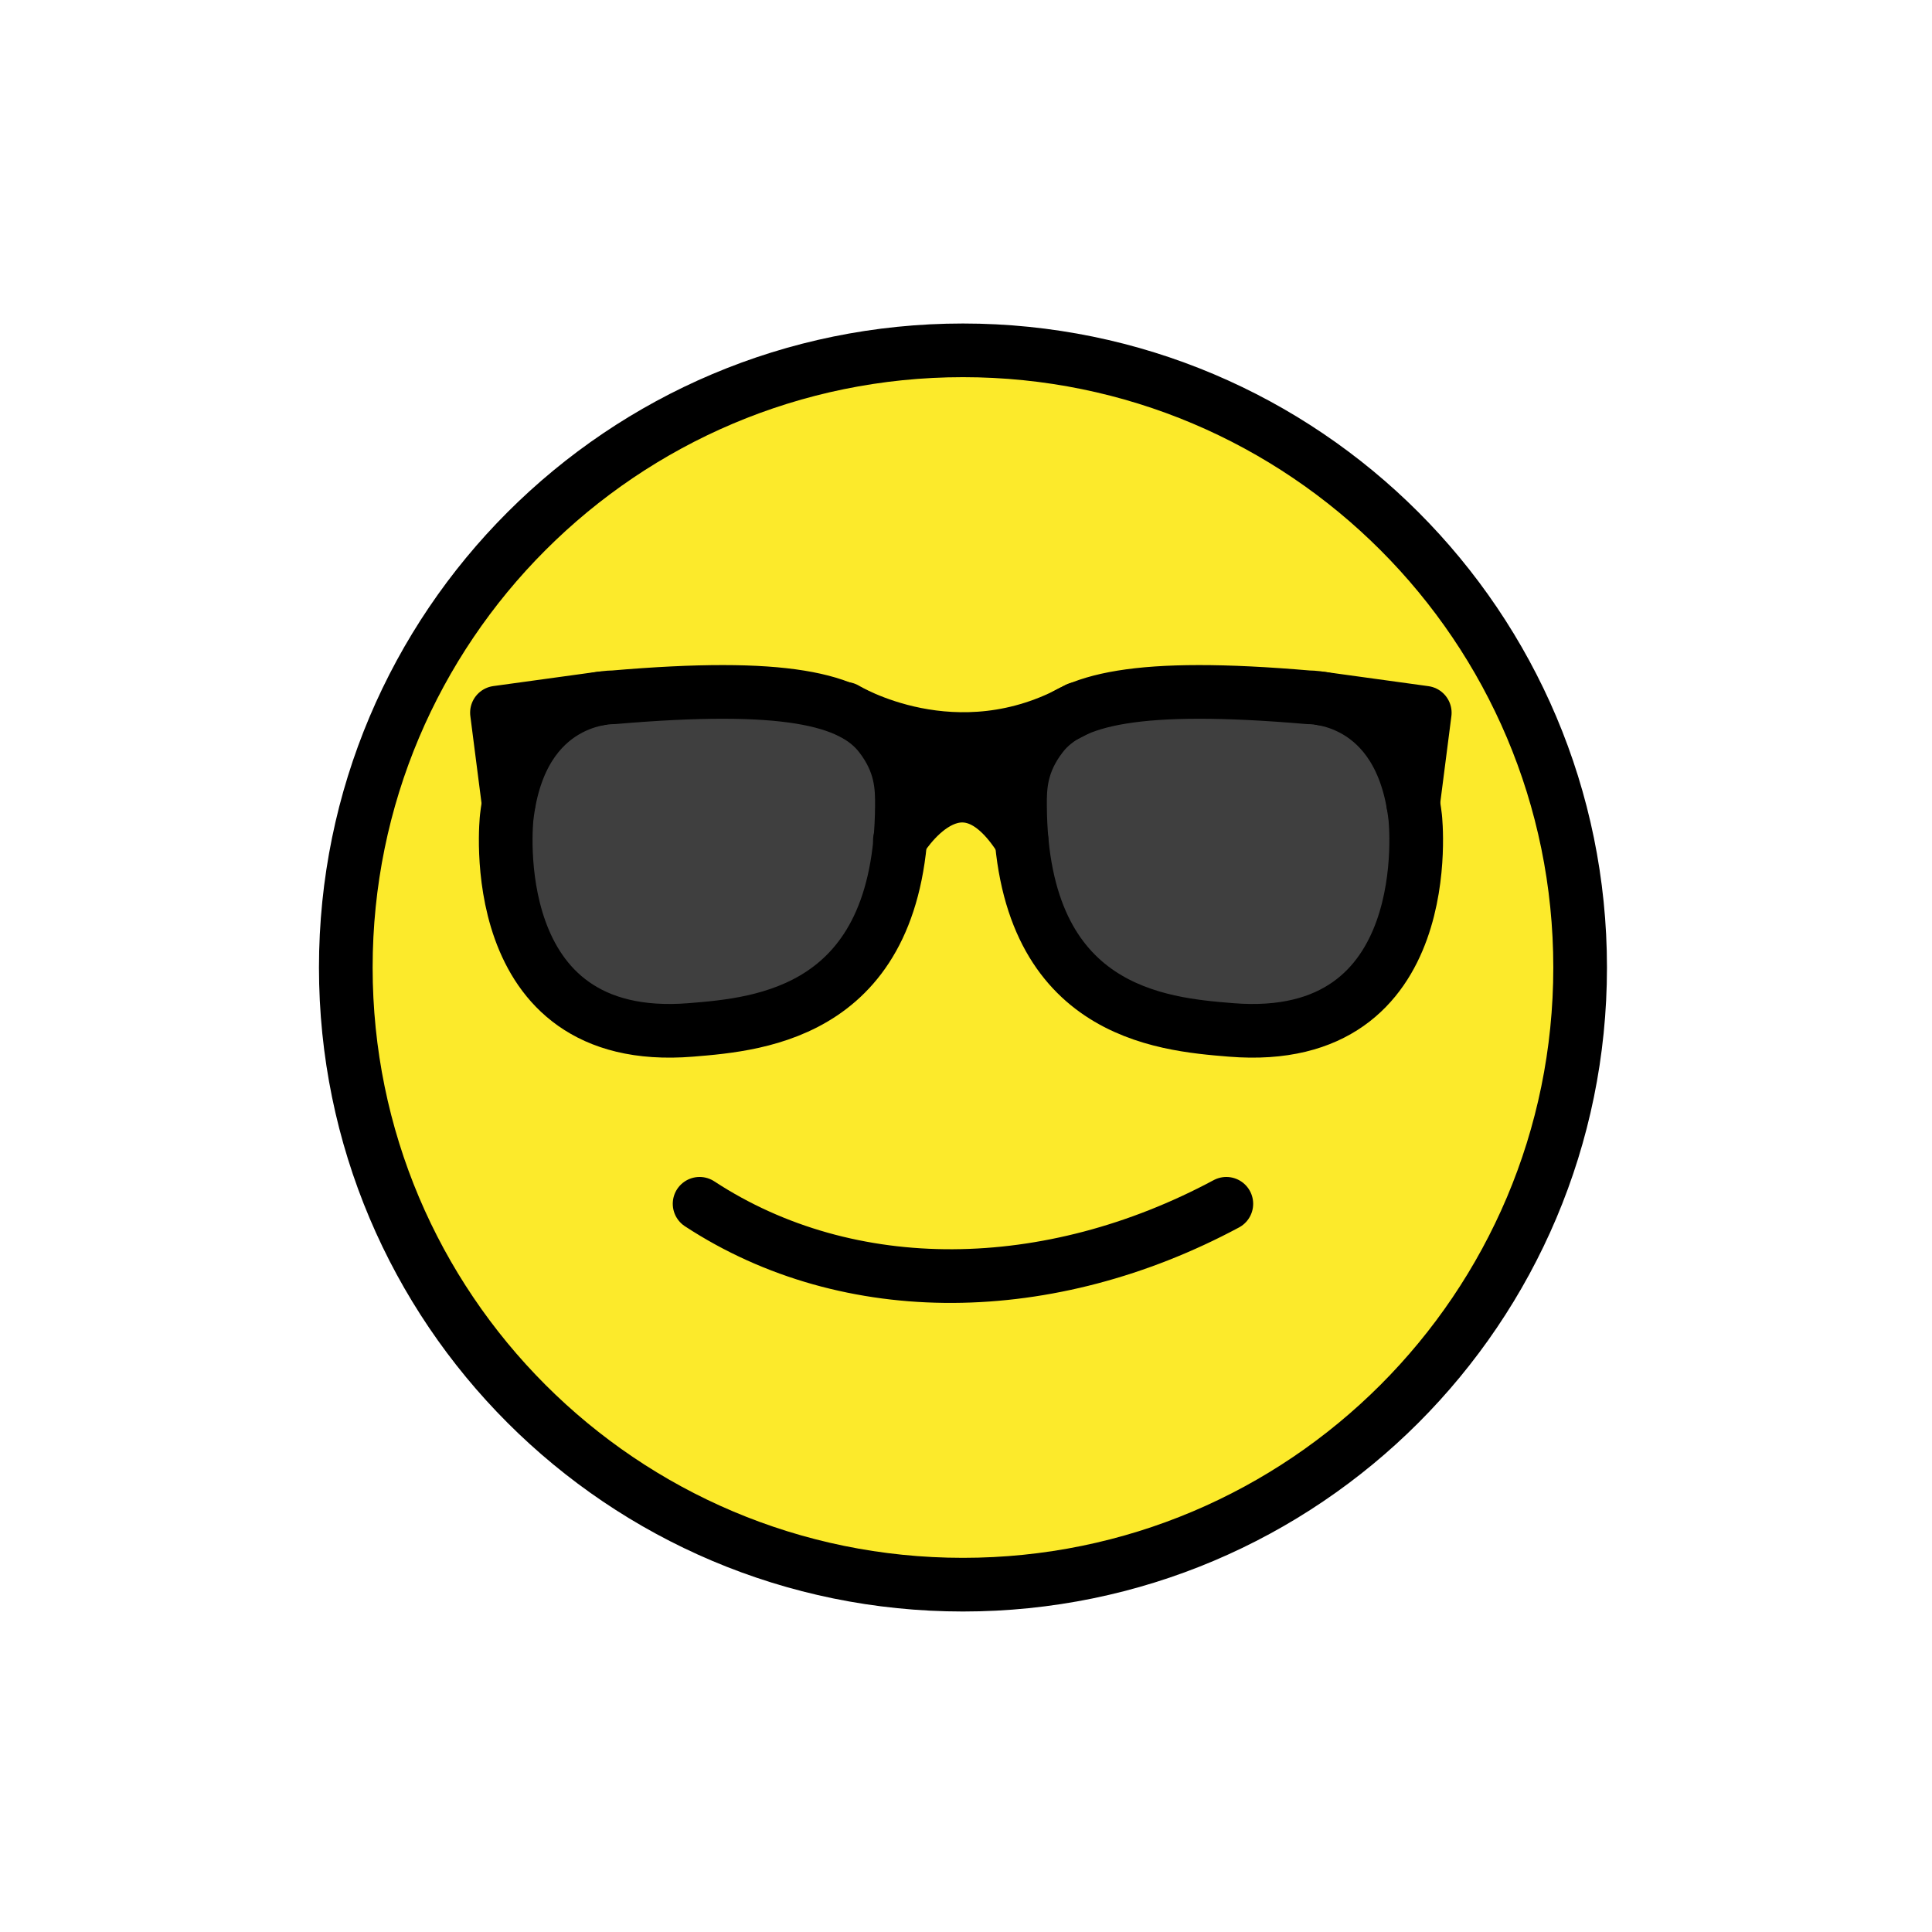
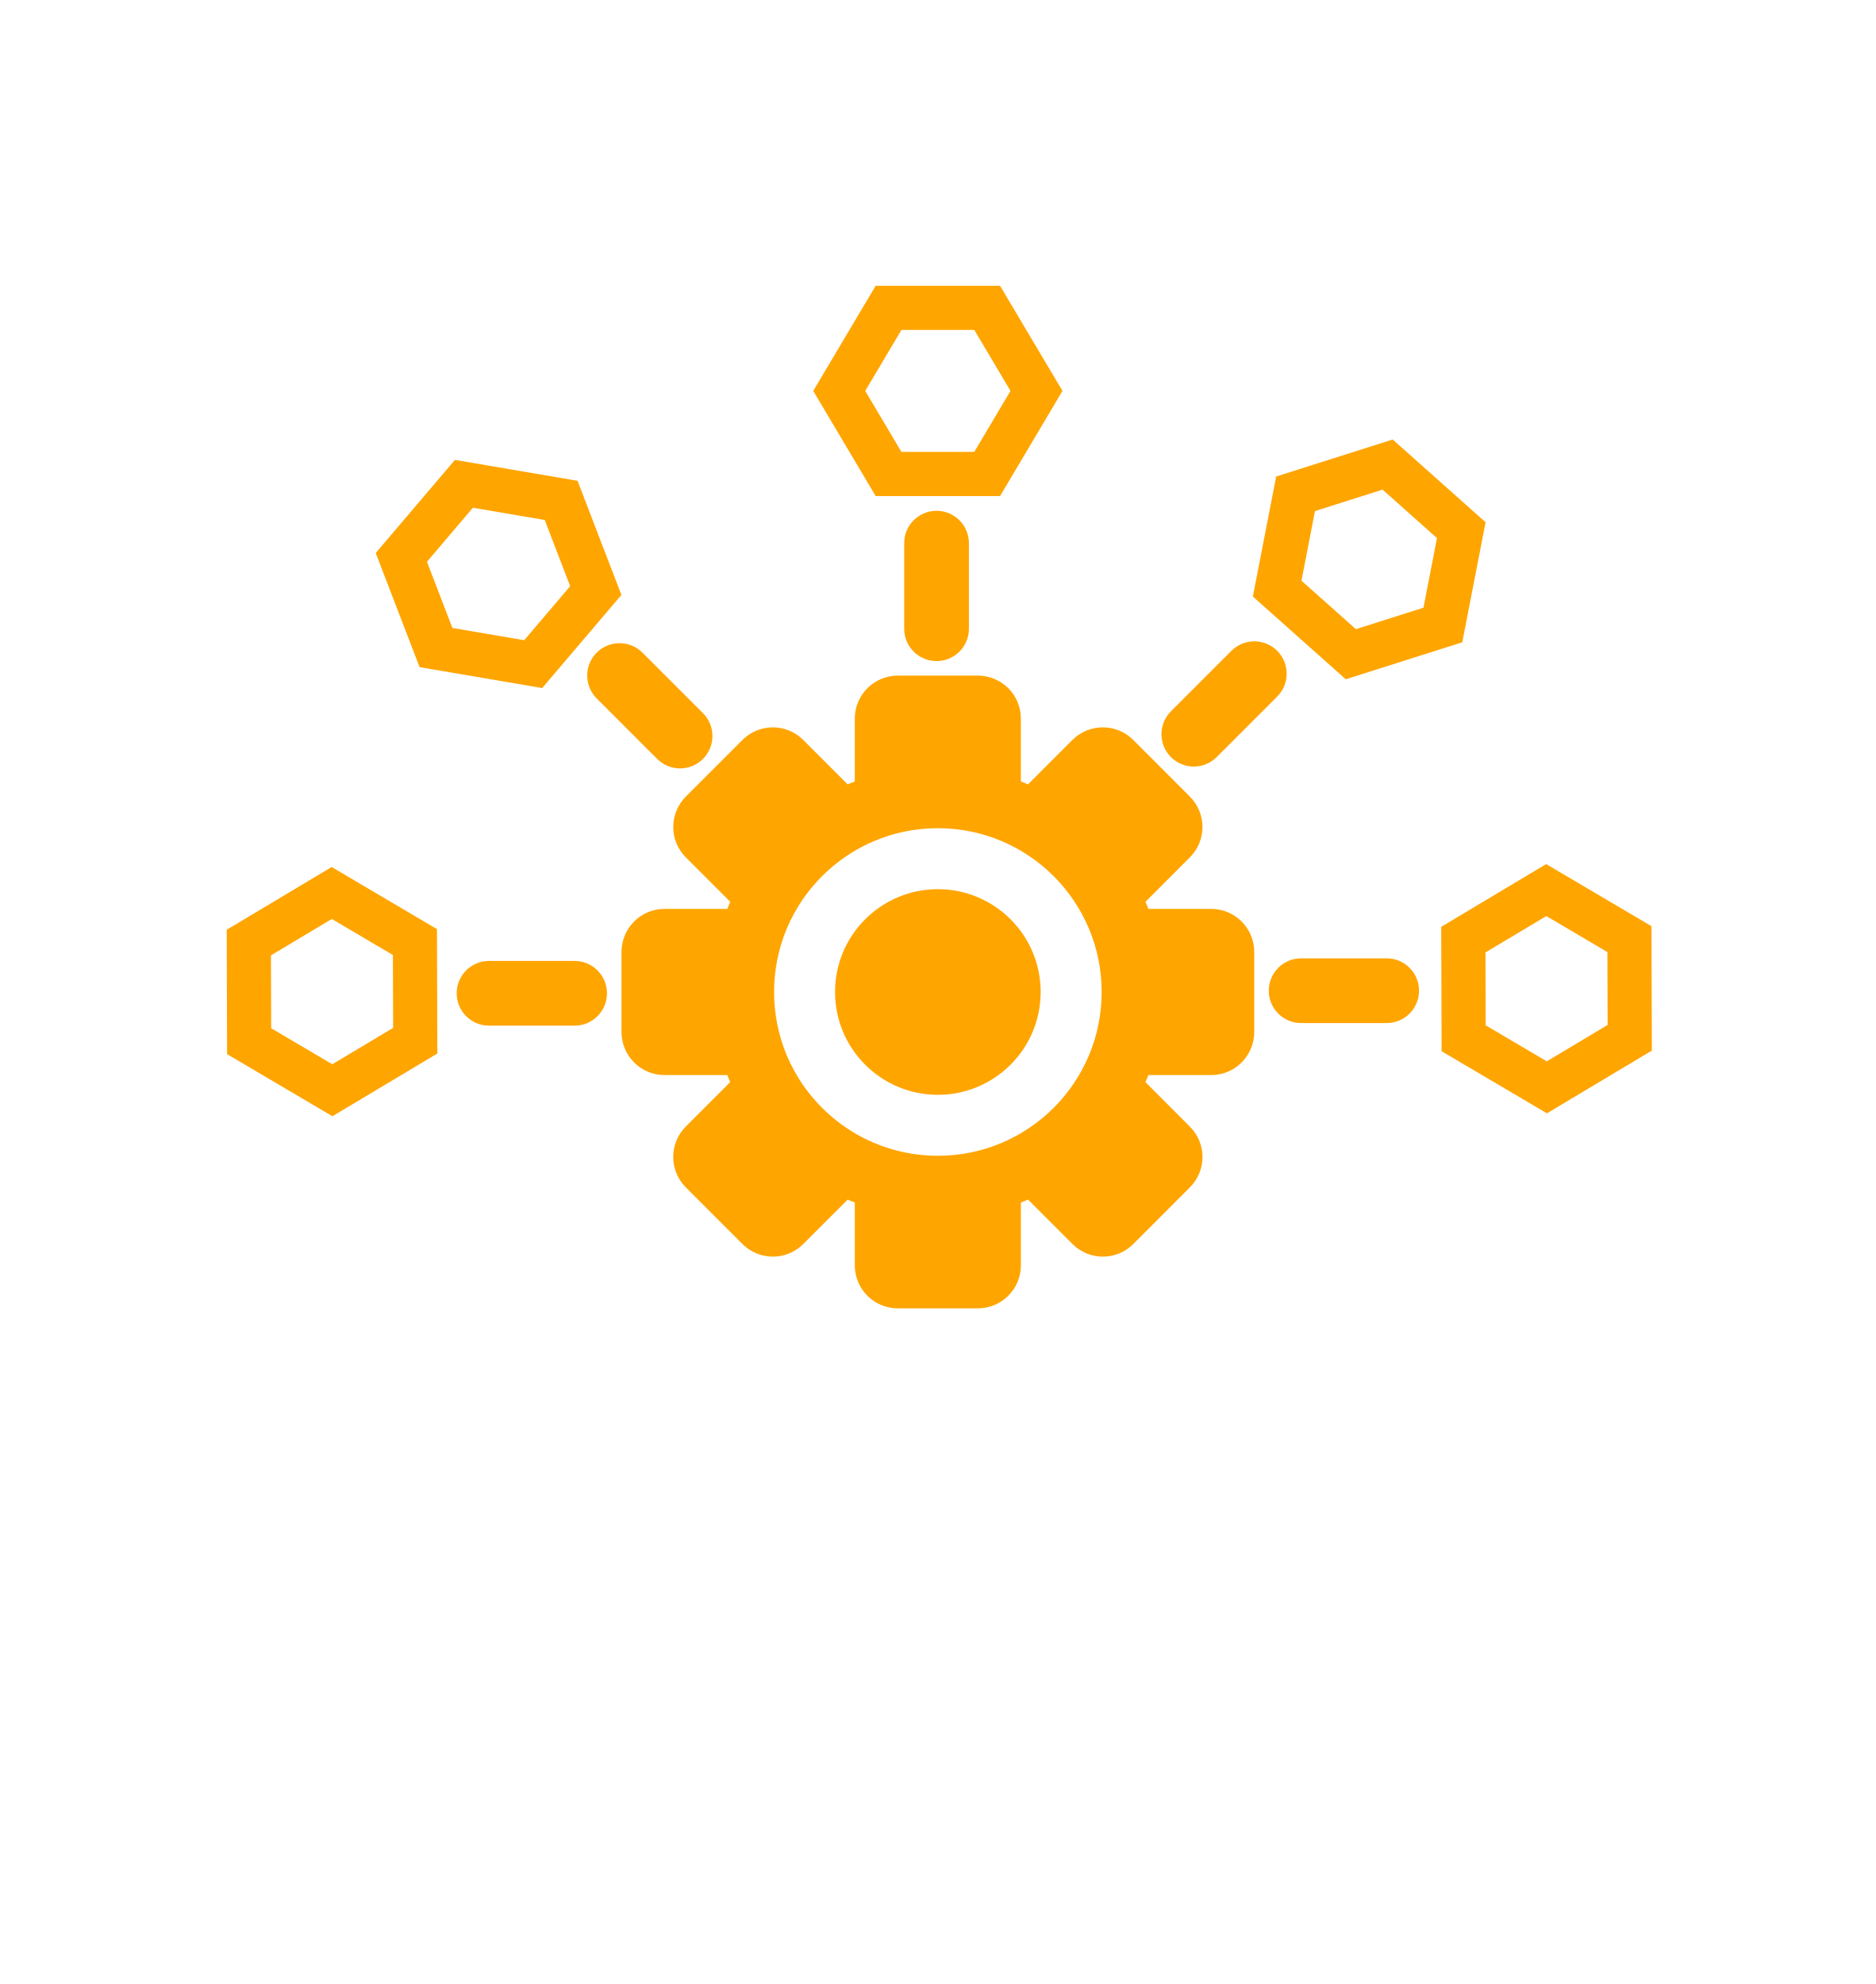
- <svg xmlns="http://www.w3.org/2000/svg" id="emoji" viewBox="0 0 72 72">
-   <g id="color">
-     <circle cx="36" cy="36" r="23" fill="#FCEA2B" />
-     <path fill="#3F3F3F" d="M45.331,38.564c3.963,0,7.178-2.862,7.178-6.389c0-1.765,0.447-3.529-0.852-4.685 s-4.345-1.704-6.326-1.704c-2.357,0-5.143,0.143-6.451,1.704c-0.893,1.065-0.727,3.253-0.727,4.685 C38.153,35.702,41.365,38.564,45.331,38.564z" />
-     <path fill="#3F3F3F" d="M25.738,38.564c3.963,0,7.178-2.862,7.178-6.389c0-1.765,0.447-3.529-0.852-4.685 s-4.345-1.704-6.326-1.704c-2.357,0-5.143,0.143-6.451,1.704c-0.893,1.065-0.727,3.253-0.727,4.685 C18.56,35.702,21.773,38.564,25.738,38.564z" />
-   </g>
-   <g id="hair" />
-   <g id="skin" />
-   <g id="skin-shadow" />
-   <g id="line">
-     <circle cx="35.887" cy="36.056" r="23" fill="none" stroke="#000000" stroke-linecap="round" stroke-linejoin="round" stroke-miterlimit="10" stroke-width="2" />
-     <path fill="none" stroke="#000000" stroke-linecap="round" stroke-linejoin="round" stroke-miterlimit="10" stroke-width="2" d="M45.702,44.862c-6.574,3.525-14.045,3.658-19.63,0" />
-     <path fill="none" stroke="#000000" stroke-linecap="round" stroke-linejoin="round" stroke-miterlimit="10" stroke-width="2" d="M18.883,30.464c0,0-0.953,8.551,6.861,7.918c2.62-0.212,7.816-0.651,7.867-8.343 c0.005-0.698-0.008-1.599-0.811-2.63c-1.065-1.367-3.572-1.971-9.945-1.422 C22.855,25.988,19.409,25.889,18.883,30.464z" />
-     <polyline fill="none" stroke="#000000" stroke-linecap="round" stroke-linejoin="round" stroke-miterlimit="10" stroke-width="2" points="18.953,29.931 18.52,26.559 22.353,26.032" />
-     <path fill="none" stroke="#000000" stroke-linecap="round" stroke-linejoin="round" stroke-miterlimit="10" stroke-width="2" d="M52.741,30.464c0,0,0.953,8.551-6.861,7.918c-2.62-0.212-7.816-0.651-7.867-8.343 c-0.005-0.698,0.008-1.599,0.811-2.63c1.065-1.367,3.572-1.971,9.945-1.422 C48.769,25.988,52.215,25.889,52.741,30.464z" />
-     <path fill="none" stroke="#000000" stroke-linecap="round" stroke-linejoin="round" stroke-miterlimit="10" stroke-width="2" d="M31.505,26.416c0,0,4.124,2.534,8.657,0" />
-     <path fill="none" stroke="#000000" stroke-linecap="round" stroke-linejoin="round" stroke-miterlimit="10" stroke-width="2" d="M33.536,31.318c0,0,2.202-3.751,4.536,0" />
-     <polyline fill="none" stroke="#000000" stroke-linecap="round" stroke-linejoin="round" stroke-miterlimit="10" stroke-width="2" points="52.664,29.933 53.097,26.562 49.264,26.034" />
-     <path fill="none" stroke="#000000" stroke-linecap="round" stroke-linejoin="round" stroke-miterlimit="10" stroke-width="2" d="M33.955,30.027c0,0,1.795-3.751,3.699,0" />
+ <svg xmlns="http://www.w3.org/2000/svg" version="1.1" x="0px" y="0px" viewBox="0 0 208 220" enable-background="new 0 0 208 176" xml:space="preserve" id="svg5325">
+   <defs id="defs5329" />
+   <g id="g5319">
+     <g id="g5488" transform="translate(0.737915,21.5)">
+       <circle cx="103.262" cy="88.5" r="10.901" id="circle5283" style="fill:#ffa500;fill-opacity:1;stroke:#ffa500;stroke-opacity:1" />
+       <path d="m 130.849,103.775 -5.159,-5.168 c 0.21,-0.453 0.392,-0.928 0.578,-1.396 h 7.307 c 2.359,0 4.27,-1.913 4.27,-4.277 V 84.062 c 0,-2.363 -1.91,-4.276 -4.27,-4.276 h -7.307 c -0.184,-0.47 -0.368,-0.941 -0.578,-1.401 l 5.159,-5.164 c 1.673,-1.659 1.673,-4.368 0,-6.04 l -6.267,-6.272 c -1.674,-1.673 -4.376,-1.673 -6.048,0 l -5.163,5.164 c -0.461,-0.208 -0.926,-0.4 -1.403,-0.576 v -7.315 c 0,-2.353 -1.911,-4.263 -4.268,-4.263 h -8.879 c -2.358,0 -4.27,1.91 -4.27,4.263 v 7.315 c -0.473,0.178 -0.938,0.367 -1.402,0.575 l -5.164,-5.163 c -1.666,-1.673 -4.369,-1.673 -6.041,0 l -6.273,6.272 c -1.666,1.671 -1.666,4.38 0,6.04 l 5.165,5.164 c -0.208,0.459 -0.398,0.931 -0.577,1.401 h -7.313 c -2.354,0 -4.265,1.913 -4.265,4.276 v 8.871 c 0,2.364 1.912,4.277 4.265,4.277 h 7.313 c 0.179,0.473 0.369,0.943 0.571,1.396 l -5.164,5.168 c -1.665,1.662 -1.665,4.369 0.006,6.042 l 6.273,6.273 c 1.672,1.674 4.368,1.674 6.041,0 l 5.164,-5.16 c 0.459,0.203 0.931,0.394 1.402,0.571 v 7.313 c 0,2.356 1.913,4.265 4.271,4.265 h 8.876 c 2.358,0 4.27,-1.908 4.27,-4.265 v -7.313 c 0.478,-0.176 0.942,-0.368 1.409,-0.571 l 5.163,5.16 c 1.666,1.674 4.368,1.674 6.042,0 l 6.267,-6.273 c 1.678,-1.673 1.678,-4.373 0,-6.042 z m -27.587,3.387 c -10.307,0 -18.661,-8.356 -18.661,-18.662 0,-10.308 8.354,-18.664 18.661,-18.664 10.308,0 18.663,8.356 18.663,18.664 0,10.306 -8.355,18.662 -18.663,18.662 z" id="path5285" style="fill:#ffa500;fill-opacity:1;stroke:#ffa500;stroke-opacity:1" />
+       <path d="m 100.528,38.729 v 9.489 c 0,1.43 1.159,2.589 2.589,2.589 1.43,0 2.589,-1.159 2.589,-2.589 v -9.489 c 0,-1.43 -1.159,-2.589 -2.589,-2.589 -1.43,0 -2.589,1.159 -2.589,2.589 z" id="path5289" style="stroke:#ffa500;stroke-opacity:1;stroke-width:2;stroke-dasharray:none;fill:#ffa500;fill-opacity:1" />
+       <path d="m 143.544,85.767 c -1.429,0 -2.588,1.159 -2.588,2.589 0,1.43 1.159,2.588 2.588,2.588 h 9.489 c 1.43,0 2.588,-1.158 2.588,-2.588 0,-1.43 -1.158,-2.589 -2.588,-2.589 z" id="path5297" style="stroke:#ffa500;stroke-opacity:1;stroke-width:2;stroke-dasharray:none;fill:#ffa500;fill-opacity:1" />
+       <path d="m 62.98,86.055 h -9.489 c -1.429,0 -2.589,1.16 -2.589,2.589 0,1.429 1.16,2.589 2.589,2.589 h 9.489 c 1.43,0 2.589,-1.16 2.589,-2.589 0,-1.43 -1.159,-2.589 -2.589,-2.589 z" id="path5301" style="stroke:#ffa500;stroke-opacity:1;stroke-width:2;stroke-dasharray:none;fill:#ffa500;fill-opacity:1" />
+       <path d="m 131.645,62.503 c 0.663,0 1.325,-0.253 1.831,-0.759 l 6.709,-6.71 c 1.01,-1.011 1.01,-2.65 -9.8e-4,-3.661 -1.01,-1.011 -2.649,-1.01 -3.661,0 l -6.708,6.71 c -1.012,1.011 -1.012,2.649 0,3.661 0.505,0.506 1.167,0.759 1.83,0.759 z" id="path5305" style="stroke:#ffa500;stroke-opacity:1;stroke-width:2;stroke-dasharray:none;fill:#ffa500;fill-opacity:1" />
+       <path d="m 66.136,55.238 6.709,6.71 c 0.506,0.505 1.168,0.758 1.831,0.758 0.664,0 1.326,-0.253 1.831,-0.758 1.011,-1.011 1.011,-2.65 0,-3.661 l -6.71,-6.709 c -1.011,-1.011 -2.65,-1.011 -3.661,0 -1.011,1.011 -1.011,2.65 0,3.66 z" id="path5317" style="stroke:#ffa500;stroke-opacity:1;stroke-width:2;stroke-dasharray:none;fill:#ffa500;fill-opacity:1" />
+       <path d="m 96.934,11.19 -6.328,10.657 6.328,10.657 h 12.656 l 6.328,-10.657 -6.328,-10.657 z m 10.936,18.419 h -9.218 l -4.608,-7.762 4.61,-7.762 h 9.218 l 4.608,7.762 z" id="path8919" style="stroke:#ffa500;stroke-width:2;stroke-miterlimit:3.9;stroke-dasharray:none;stroke-opacity:1;fill:#ffa500;fill-opacity:1" />
+       <path d="m 153.459,28.362 -11.813,3.75 -2.362,12.167 9.451,8.417 11.813,-3.75 2.362,-12.167 z m -4.082,21.028 -6.884,-6.13 1.72,-8.861 8.604,-2.731 6.884,6.13 -1.72,8.861 z" id="path8919-4" style="stroke:#ffa500;stroke-width:2;stroke-miterlimit:3.9;stroke-dasharray:none;stroke-opacity:1;fill:#ffa500;fill-opacity:1" />
+       <path d="m 181.397,81.774 -10.676,-6.295 -10.638,6.36 0.039,12.656 10.676,6.295 10.638,-6.36 z m -18.385,10.992 -0.028,-9.218 7.747,-4.632 7.776,4.586 0.028,9.218 -7.747,4.632 z" id="path8919-4-7" style="stroke:#ffa500;stroke-width:2;stroke-miterlimit:3.9;stroke-dasharray:none;stroke-opacity:1;fill:#ffa500;fill-opacity:1" />
+       <path d="m 46.72,82.098 -10.676,-6.295 -10.638,6.36 0.039,12.656 10.676,6.295 10.638,-6.36 z m -18.385,10.992 -0.028,-9.218 7.747,-4.632 7.776,4.586 0.028,9.218 -7.747,4.632 z" id="path8919-4-7-8" style="stroke:#ffa500;stroke-width:2;stroke-miterlimit:3.9;stroke-dasharray:none;stroke-opacity:1;fill:#ffa500;fill-opacity:1" />
+       <path d="m 50.103,30.577 -8.03,9.441 4.446,11.569 12.475,2.128 8.03,-9.441 -4.446,-11.569 z m 7.683,19.995 -9.087,-1.55 -3.237,-8.426 5.849,-6.876 9.087,1.55 3.237,8.426 z" id="path8919-6" style="stroke:#ffa500;stroke-width:2;stroke-miterlimit:3.9;stroke-dasharray:none;stroke-opacity:1;fill:#ffa500;fill-opacity:1" />
+     </g>
  </g>
</svg>
